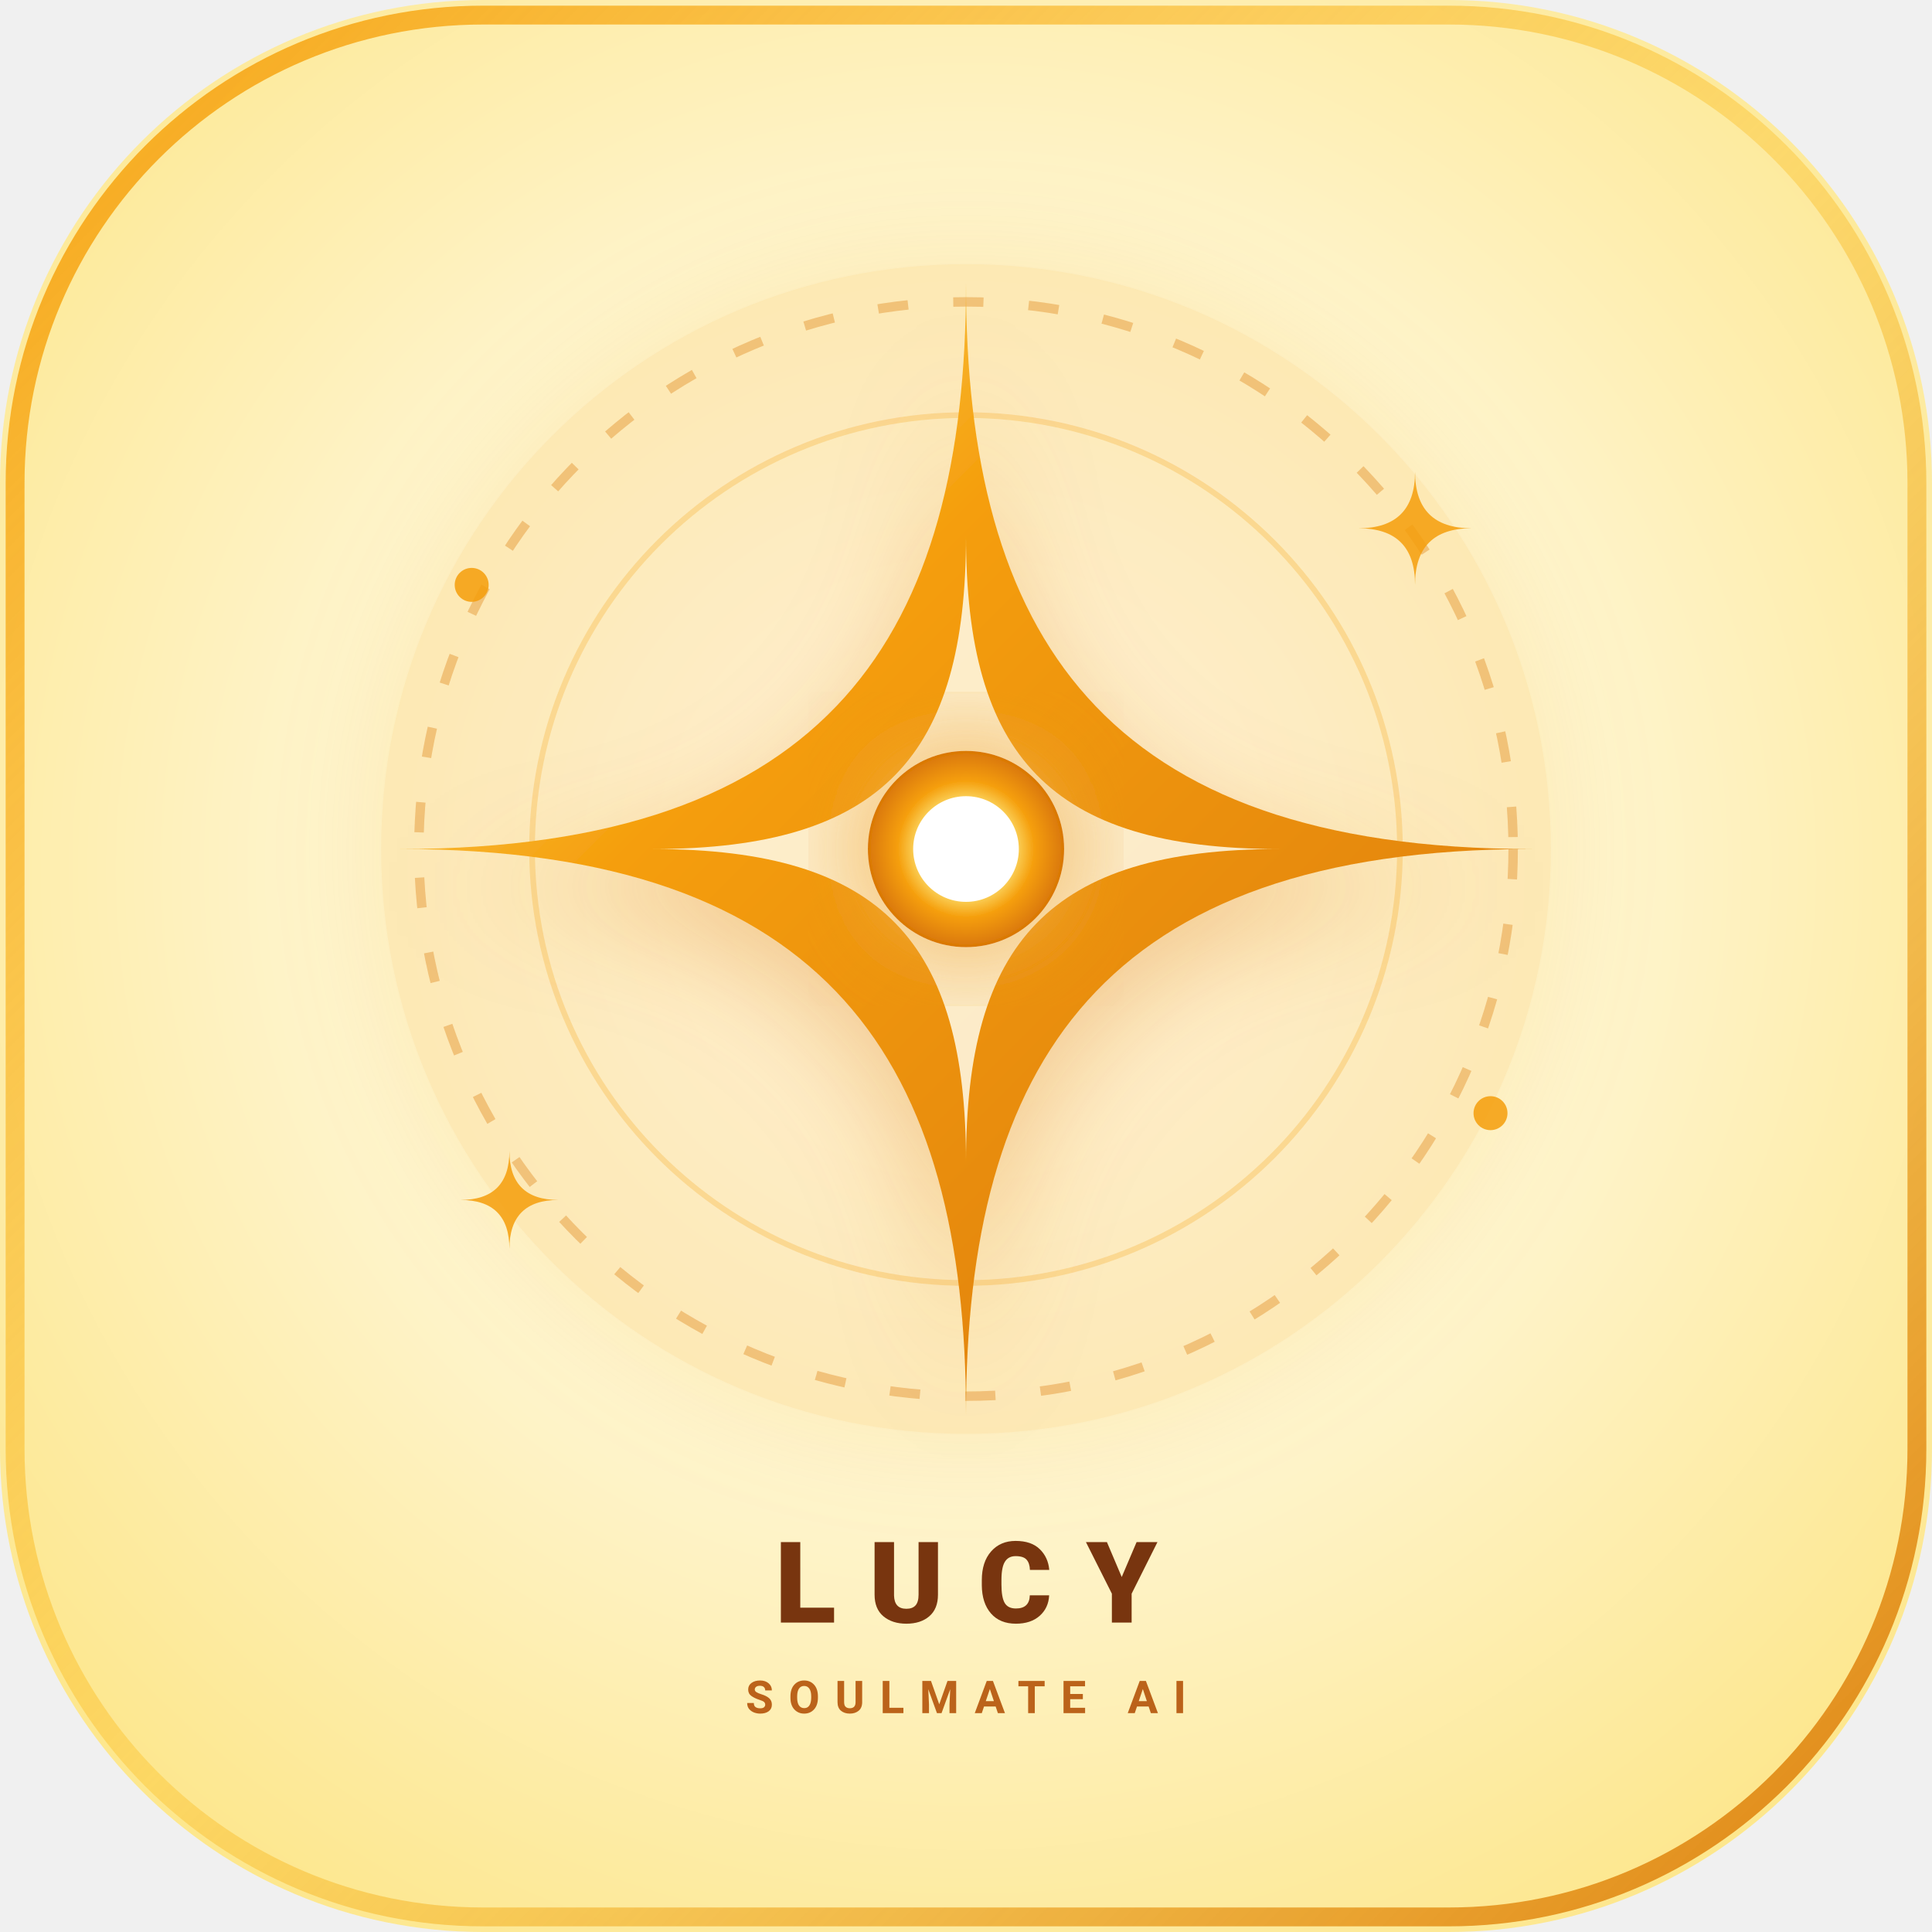
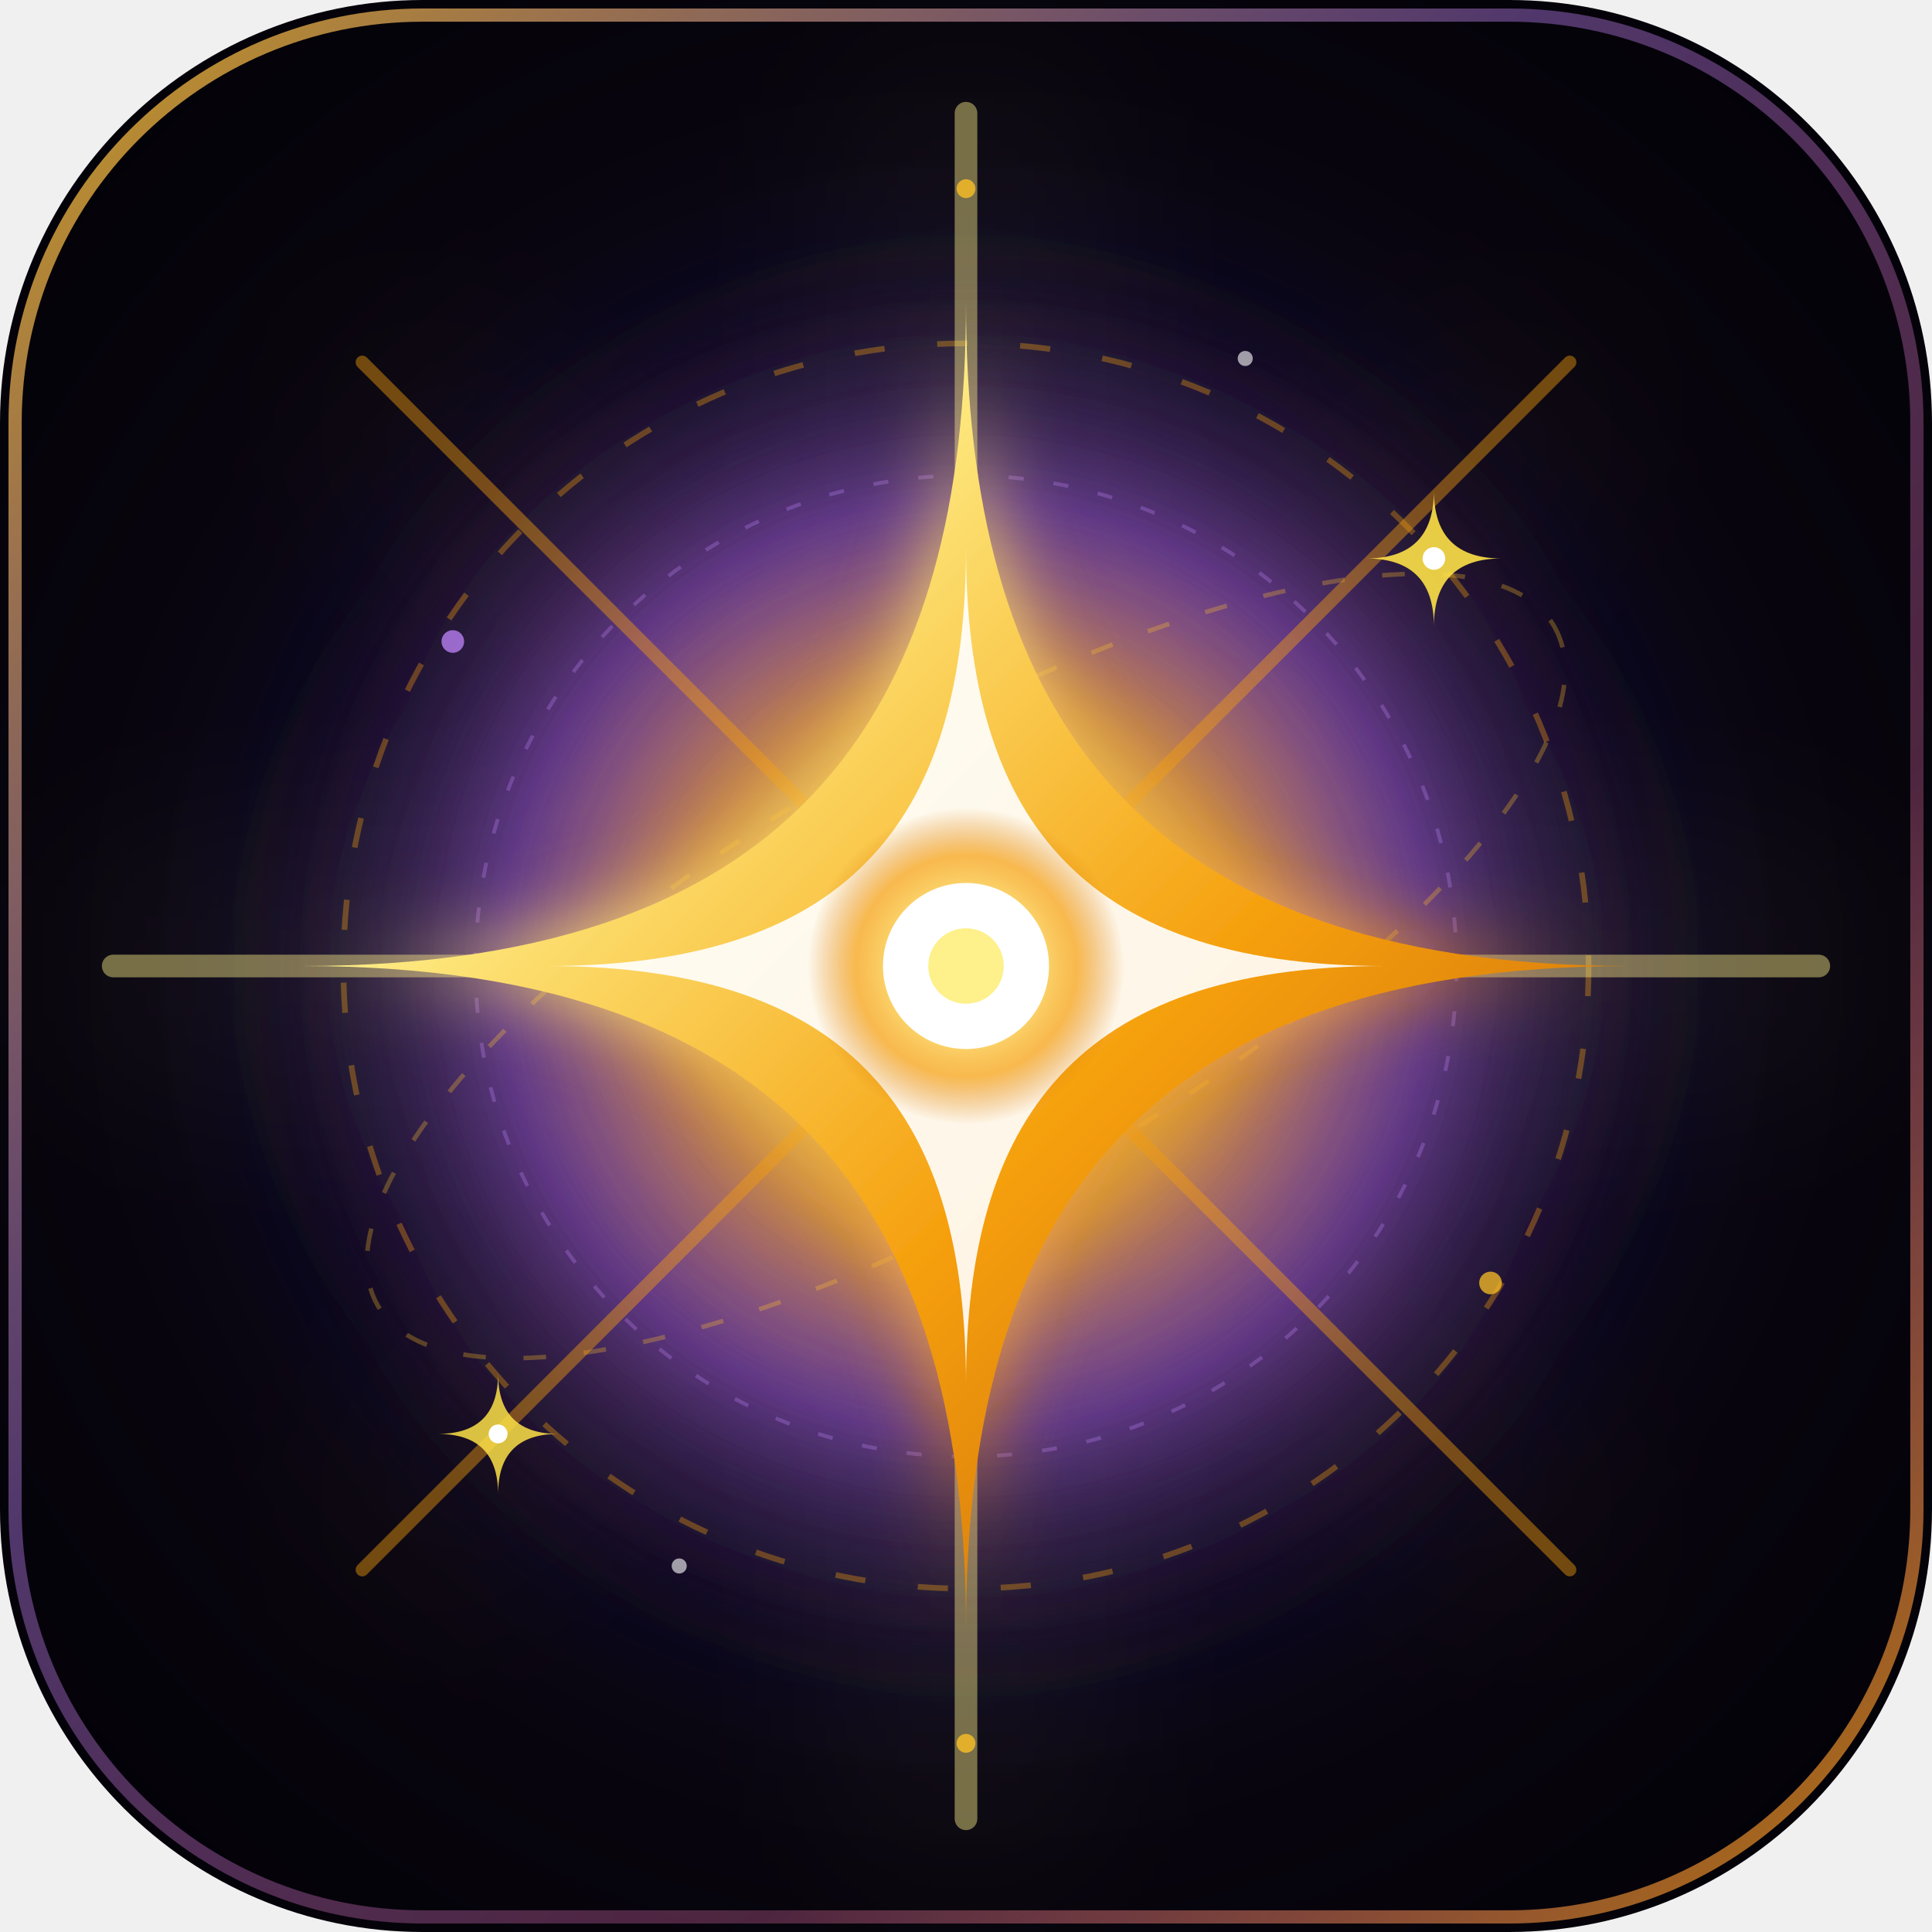
<svg xmlns="http://www.w3.org/2000/svg" width="512" height="512" viewBox="0 0 512 512" fill="none">
  <defs>
-     <radialGradient id="lucyBg" cx="50%" cy="45%" r="65%">
-       <stop offset="0%" stop-color="#FFFDF7" />
-       <stop offset="55%" stop-color="#FEF3C7" />
-       <stop offset="100%" stop-color="#FDE68A" />
+     <radialGradient id="lucyDarkBg" cx="50%" cy="50%" r="72%">
+       <stop offset="0%" stop-color="#1e1338" />
+       <stop offset="30%" stop-color="#120b22" />
+       <stop offset="65%" stop-color="#07040d" />
+       <stop offset="100%" stop-color="#020105" />
    </radialGradient>
-     <linearGradient id="starGrad" x1="0%" y1="0%" x2="100%" y2="100%">
-       <stop offset="0%" stop-color="#FEF08A" />
-       <stop offset="35%" stop-color="#F59E0B" />
-       <stop offset="100%" stop-color="#D97706" />
+     <linearGradient id="lucySquircleBorder" x1="0%" y1="0%" x2="100%" y2="100%">
+       <stop offset="0%" stop-color="#fbbf24" stop-opacity="0.8" />
+       <stop offset="40%" stop-color="#c084fc" stop-opacity="0.4" />
+       <stop offset="70%" stop-color="#f472b6" stop-opacity="0.3" />
+       <stop offset="100%" stop-color="#f59e0b" stop-opacity="0.75" />
    </linearGradient>
-     <radialGradient id="coreGrad" cx="50%" cy="50%" r="50%">
-       <stop offset="0%" stop-color="#FFFFFF" />
-       <stop offset="40%" stop-color="#FEF08A" />
-       <stop offset="70%" stop-color="#F59E0B" />
-       <stop offset="100%" stop-color="#D97706" />
+     <radialGradient id="centerLightBloom" cx="50%" cy="50%" r="50%">
+       <stop offset="0%" stop-color="#ffffff" stop-opacity="1" />
+       <stop offset="18%" stop-color="#fef08a" stop-opacity="0.9" />
+       <stop offset="42%" stop-color="#f59e0b" stop-opacity="0.65" />
+       <stop offset="70%" stop-color="#9333ea" stop-opacity="0.3" />
+       <stop offset="100%" stop-color="#000000" stop-opacity="0" />
    </radialGradient>
-     <linearGradient id="ringGrad" x1="0%" y1="0%" x2="100%" y2="100%">
-       <stop offset="0%" stop-color="#F59E0B" stop-opacity="0.9" />
-       <stop offset="50%" stop-color="#FBBF24" stop-opacity="0.4" />
-       <stop offset="100%" stop-color="#D97706" stop-opacity="0.9" />
+     <radialGradient id="violetHalo" cx="50%" cy="50%" r="50%">
+       <stop offset="0%" stop-color="#e879f9" stop-opacity="0.6" />
+       <stop offset="50%" stop-color="#818cf8" stop-opacity="0.25" />
+       <stop offset="100%" stop-color="#000000" stop-opacity="0" />
+     </radialGradient>
+     <linearGradient id="lucyGoldGrad" x1="0%" y1="0%" x2="100%" y2="100%">
+       <stop offset="0%" stop-color="#ffffff" />
+       <stop offset="25%" stop-color="#fef08a" />
+       <stop offset="60%" stop-color="#f59e0b" />
+       <stop offset="100%" stop-color="#b45309" />
    </linearGradient>
-     <filter id="goldGlow" x="-30%" y="-30%" width="160%" height="160%">
-       <feGaussianBlur stdDeviation="14" result="blur" />
+     <radialGradient id="singularityCore" cx="50%" cy="50%" r="50%">
+       <stop offset="0%" stop-color="#ffffff" stop-opacity="1" />
+       <stop offset="35%" stop-color="#fef08a" stop-opacity="0.95" />
+       <stop offset="70%" stop-color="#f59e0b" stop-opacity="0.7" />
+       <stop offset="100%" stop-color="#d97706" stop-opacity="0" />
+     </radialGradient>
+     <filter id="radiantGlow" x="-50%" y="-50%" width="200%" height="200%">
+       <feGaussianBlur stdDeviation="30" result="blur" />
      <feComposite in="SourceGraphic" in2="blur" operator="over" />
    </filter>
-     <filter id="starShadow" x="-20%" y="-20%" width="140%" height="140%">
-       <feDropShadow dx="0" dy="10" stdDeviation="14" flood-color="#D97706" flood-opacity="0.3" />
+     <filter id="starFlareGlow" x="-30%" y="-30%" width="160%" height="160%">
+       <feGaussianBlur stdDeviation="10" result="blur" />
+       <feComposite in="SourceGraphic" in2="blur" operator="over" />
    </filter>
  </defs>
-   <rect width="512" height="512" rx="128" fill="url(#lucyBg)" />
-   <rect width="504" height="504" x="4" y="4" rx="124" fill="none" stroke="url(#ringGrad)" stroke-width="5" />
-   <circle cx="256" cy="225" r="155" fill="#F59E0B" opacity="0.14" filter="url(#goldGlow)" />
-   <circle cx="256" cy="225" r="145" fill="none" stroke="#D97706" stroke-width="2.5" stroke-dasharray="8 12" opacity="0.35" />
-   <circle cx="256" cy="225" r="115" fill="none" stroke="#F59E0B" stroke-width="1.5" opacity="0.25" />
-   <g filter="url(#starShadow)">
-     <path d="M 256 75               C 256 168, 292 225, 406 225               C 292 225, 256 282, 256 375               C 256 282, 220 225, 106 225               C 220 225, 256 168, 256 75 Z" fill="url(#starGrad)" />
-     <path d="M 256 142               C 256 200, 278 225, 339 225               C 278 225, 256 250, 256 308               C 256 250, 234 225, 173 225               C 234 225, 256 200, 256 142 Z" fill="#FFFBEB" opacity="0.85" />
-     <circle cx="256" cy="225" r="26" fill="url(#coreGrad)" filter="url(#goldGlow)" />
-     <circle cx="256" cy="225" r="14" fill="#FFFFFF" />
+   <rect width="512" height="512" rx="112" fill="url(#lucyDarkBg)" />
+   <rect width="504" height="504" x="4" y="4" rx="108" fill="none" stroke="url(#lucySquircleBorder)" stroke-width="3.5" />
+   <circle cx="256" cy="256" r="210" fill="url(#violetHalo)" filter="url(#radiantGlow)" opacity="0.7" />
+   <circle cx="256" cy="256" r="175" fill="url(#centerLightBloom)" filter="url(#radiantGlow)" opacity="0.85" />
+   <circle cx="256" cy="256" r="165" fill="none" stroke="#f59e0b" stroke-width="1.5" stroke-dasharray="8 14" opacity="0.35" />
+   <circle cx="256" cy="256" r="130" fill="none" stroke="#c084fc" stroke-width="1" stroke-dasharray="4 8" opacity="0.3" />
+   <ellipse cx="256" cy="256" rx="180" ry="60" transform="rotate(-30 256 256)" fill="none" stroke="#fbbf24" stroke-width="1.2" stroke-dasharray="6 10" opacity="0.3" />
+   <g opacity="0.45" filter="url(#radiantGlow)">
+     <path d="M 256 30 L 256 482" stroke="#fef08a" stroke-width="6" stroke-linecap="round" />
+     <path d="M 30 256 L 482 256" stroke="#fef08a" stroke-width="6" stroke-linecap="round" />
+     <path d="M 96 96 L 416 416" stroke="#f59e0b" stroke-width="3.5" stroke-linecap="round" />
+     <path d="M 96 416 L 416 96" stroke="#f59e0b" stroke-width="3.5" stroke-linecap="round" />
  </g>
-   <g fill="#D97706" opacity="0.85">
-     <path d="M 375 125 Q 375 140 390 140 Q 375 140 375 155 Q 375 140 360 140 Q 375 140 375 125 Z" fill="#F59E0B" />
-     <path d="M 135 305 Q 135 318 148 318 Q 135 318 135 331 Q 135 318 122 318 Q 135 318 135 305 Z" fill="#F59E0B" />
-     <circle cx="395" cy="295" r="4.5" fill="#F59E0B" />
-     <circle cx="125" cy="155" r="4.5" fill="#F59E0B" />
+   <g filter="url(#starFlareGlow)">
+     <path d="M 256 80               C 256 185, 298 256, 432 256               C 298 256, 256 327, 256 432               C 256 327, 214 256, 80 256               C 214 256, 256 185, 256 80 Z" fill="url(#lucyGoldGrad)" />
+     <path d="M 256 145               C 256 215, 285 256, 367 256               C 285 256, 256 297, 256 367               C 256 297, 227 256, 145 256               C 227 256, 256 215, 256 145 Z" fill="#ffffff" opacity="0.9" />
+     <circle cx="256" cy="256" r="42" fill="url(#singularityCore)" />
+     <circle cx="256" cy="256" r="22" fill="#ffffff" />
+     <circle cx="256" cy="256" r="10" fill="#fef08a" />
  </g>
-   <g transform="translate(0, 430)">
-     <text x="256" y="0" text-anchor="middle" fill="#78350F" font-family="-apple-system, BlinkMacSystemFont, 'Segoe UI', Roboto, sans-serif" font-weight="900" font-size="30" letter-spacing="9">LUCY</text>
-     <text x="256" y="24" text-anchor="middle" fill="#B45309" font-family="-apple-system, BlinkMacSystemFont, 'Segoe UI', Roboto, sans-serif" font-weight="700" font-size="12" letter-spacing="4" opacity="0.9">SOULMATE AI</text>
+   <g fill="#fde047">
+     <path d="M 380 130 Q 380 148 398 148 Q 380 148 380 166 Q 380 148 362 148 Q 380 148 380 130 Z" opacity="0.9" />
+     <circle cx="380" cy="148" r="3" fill="#ffffff" />
+     <path d="M 132 364 Q 132 380 148 380 Q 132 380 132 396 Q 132 380 116 380 Q 132 380 132 364 Z" opacity="0.85" />
+     <circle cx="132" cy="380" r="2.5" fill="#ffffff" />
+     <circle cx="395" cy="340" r="3" fill="#fbbf24" opacity="0.75" />
+     <circle cx="120" cy="170" r="3" fill="#c084fc" opacity="0.75" />
+     <circle cx="330" cy="95" r="2" fill="#ffffff" opacity="0.6" />
+     <circle cx="180" cy="415" r="2" fill="#ffffff" opacity="0.6" />
+     <circle cx="256" cy="50" r="2.5" fill="#fbbf24" opacity="0.8" />
+     <circle cx="256" cy="462" r="2.5" fill="#fbbf24" opacity="0.8" />
  </g>
</svg>
